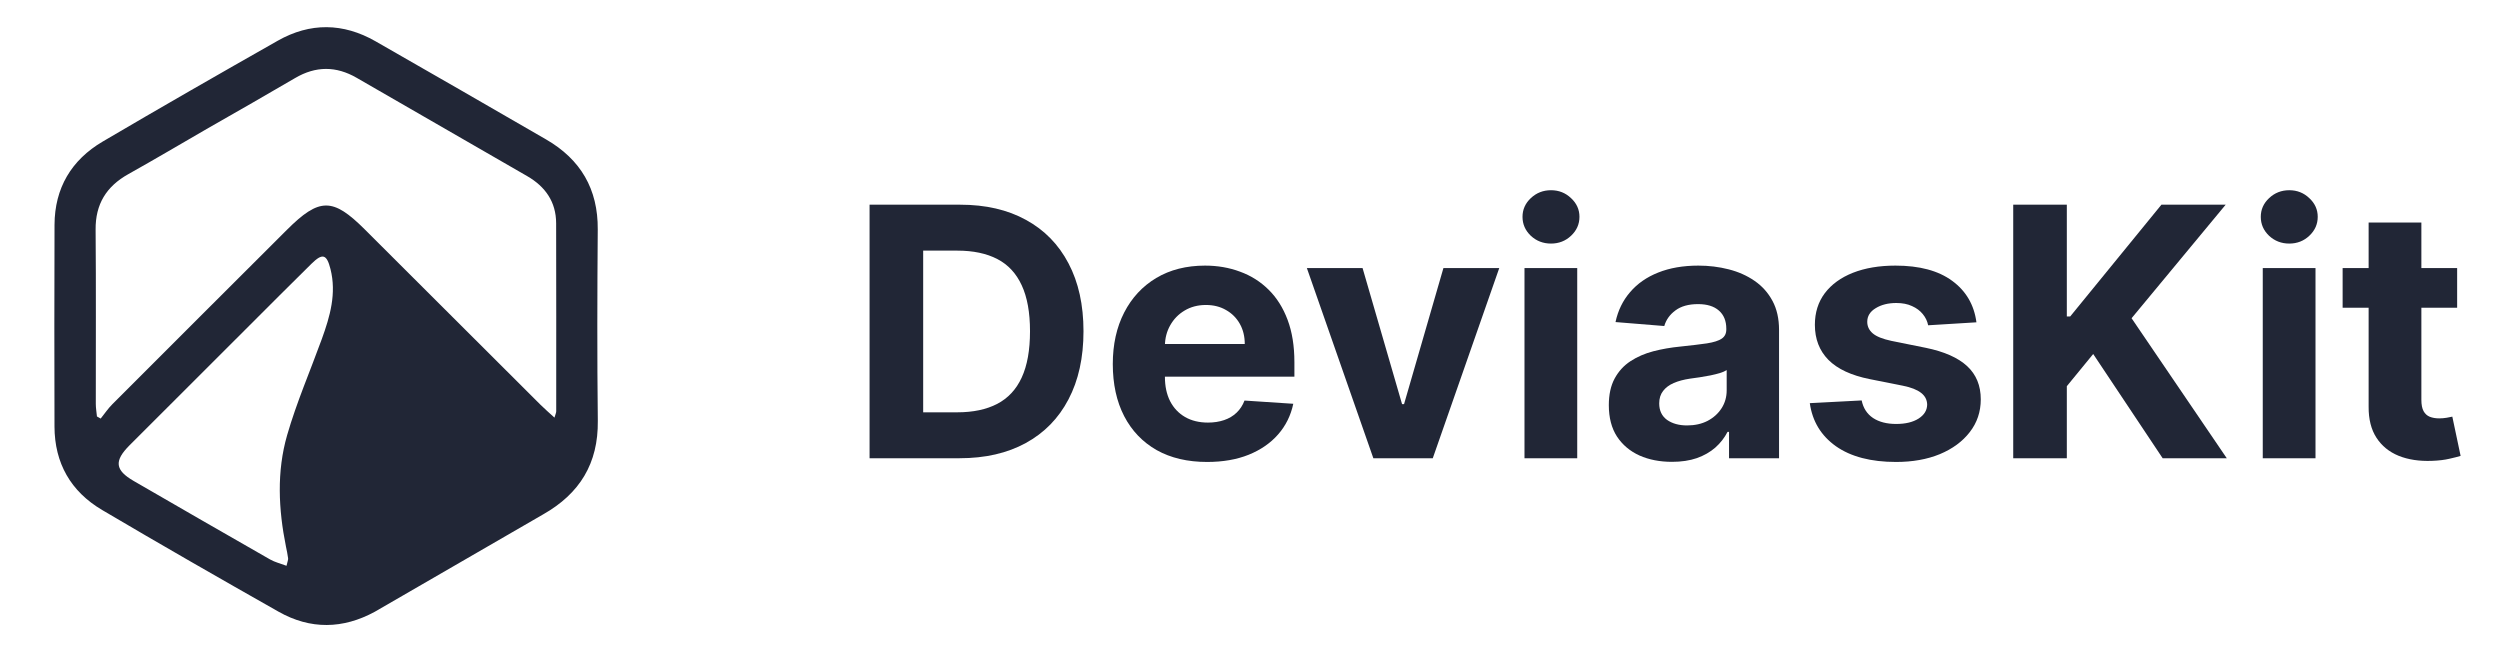
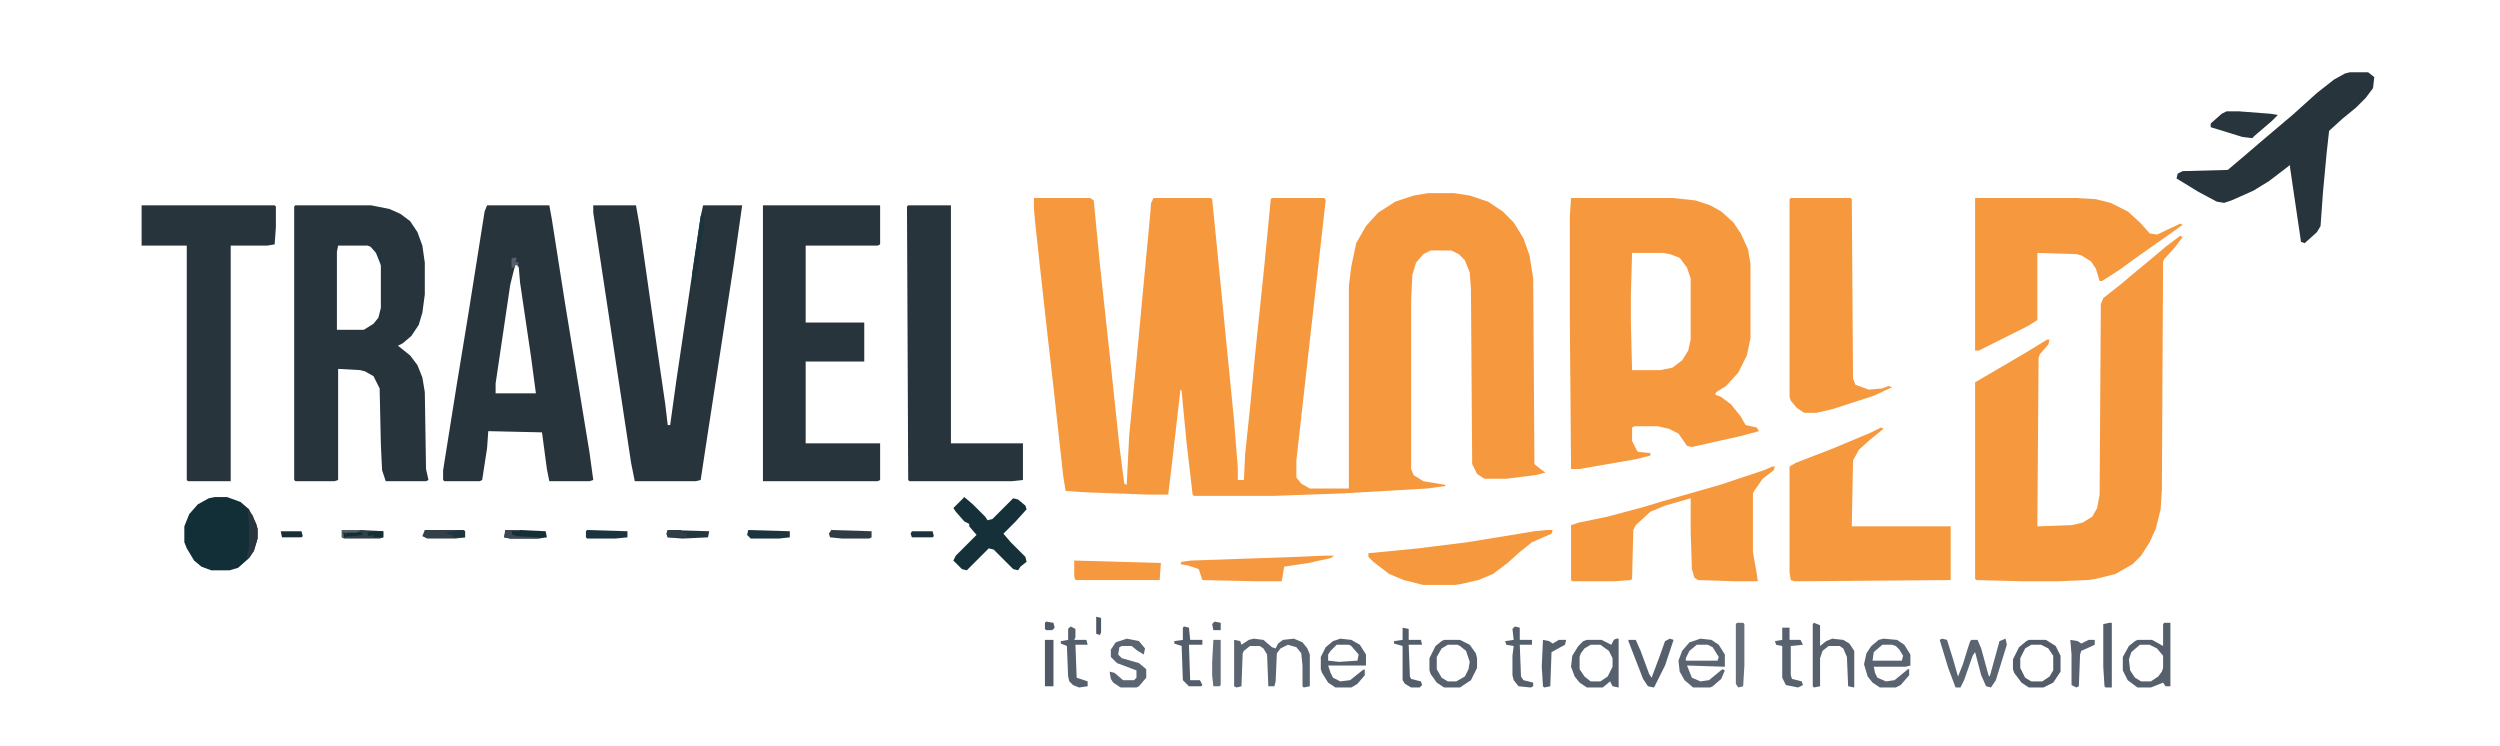
- <svg xmlns="http://www.w3.org/2000/svg" width="230" height="60" viewBox="0 0 230 60" fill="none">
-   <path d="M88.269 42.158H80V18.832H88.337C90.683 18.832 92.703 19.299 94.396 20.233C96.09 21.16 97.392 22.492 98.303 24.231C99.222 25.97 99.681 28.05 99.681 30.473C99.681 32.902 99.222 34.99 98.303 36.737C97.392 38.483 96.082 39.823 94.374 40.757C92.673 41.691 90.638 42.158 88.269 42.158ZM84.932 37.933H88.064C89.522 37.933 90.748 37.675 91.743 37.158C92.745 36.634 93.496 35.826 93.998 34.732C94.507 33.631 94.761 32.211 94.761 30.473C94.761 28.749 94.507 27.34 93.998 26.247C93.496 25.154 92.749 24.349 91.754 23.832C90.759 23.316 89.533 23.058 88.075 23.058H84.932V37.933Z" fill="#212636" />
-   <path d="M111.055 42.5C109.256 42.5 107.707 42.136 106.408 41.407C105.118 40.67 104.123 39.63 103.424 38.286C102.726 36.934 102.377 35.336 102.377 33.491C102.377 31.691 102.726 30.112 103.424 28.753C104.123 27.394 105.106 26.335 106.374 25.575C107.65 24.816 109.146 24.436 110.862 24.436C112.016 24.436 113.09 24.622 114.085 24.994C115.087 25.359 115.96 25.909 116.705 26.646C117.456 27.382 118.041 28.309 118.459 29.425C118.876 30.534 119.085 31.832 119.085 33.32V34.653H104.313V31.646H114.518C114.518 30.947 114.366 30.329 114.062 29.789C113.758 29.25 113.337 28.829 112.798 28.525C112.266 28.214 111.648 28.058 110.941 28.058C110.205 28.058 109.552 28.229 108.982 28.571C108.421 28.905 107.98 29.357 107.661 29.926C107.342 30.488 107.179 31.114 107.172 31.805V34.664C107.172 35.53 107.331 36.278 107.65 36.908C107.976 37.538 108.436 38.024 109.028 38.366C109.62 38.707 110.323 38.878 111.135 38.878C111.674 38.878 112.168 38.802 112.616 38.65C113.064 38.499 113.447 38.271 113.766 37.967C114.085 37.663 114.328 37.291 114.495 36.851L118.982 37.147C118.755 38.225 118.288 39.167 117.582 39.972C116.883 40.769 115.979 41.392 114.871 41.84C113.77 42.28 112.498 42.5 111.055 42.5Z" fill="#212636" />
-   <path d="M137.931 24.664L131.815 42.158H126.348L120.232 24.664H125.357L128.99 37.181H129.172L132.794 24.664H137.931Z" fill="#212636" />
-   <path d="M140.253 42.158V24.664H145.105V42.158H140.253ZM142.691 22.409C141.969 22.409 141.351 22.17 140.834 21.691C140.326 21.205 140.071 20.625 140.071 19.949C140.071 19.28 140.326 18.707 140.834 18.229C141.351 17.743 141.969 17.5 142.691 17.5C143.412 17.5 144.027 17.743 144.536 18.229C145.052 18.707 145.31 19.28 145.31 19.949C145.31 20.625 145.052 21.205 144.536 21.691C144.027 22.17 143.412 22.409 142.691 22.409Z" fill="#212636" />
-   <path d="M153.82 42.489C152.704 42.489 151.709 42.295 150.836 41.908C149.963 41.513 149.272 40.932 148.764 40.165C148.262 39.391 148.012 38.426 148.012 37.272C148.012 36.3 148.19 35.484 148.547 34.824C148.904 34.163 149.39 33.631 150.005 33.229C150.62 32.827 151.318 32.523 152.1 32.318C152.89 32.113 153.718 31.969 154.583 31.885C155.601 31.779 156.421 31.68 157.044 31.589C157.666 31.49 158.118 31.346 158.399 31.156C158.68 30.966 158.82 30.685 158.82 30.313V30.245C158.82 29.524 158.592 28.966 158.137 28.571C157.689 28.176 157.051 27.978 156.223 27.978C155.35 27.978 154.655 28.172 154.139 28.559C153.623 28.939 153.281 29.417 153.114 29.994L148.627 29.63C148.854 28.567 149.302 27.648 149.971 26.874C150.639 26.092 151.501 25.492 152.556 25.074C153.619 24.649 154.849 24.436 156.246 24.436C157.218 24.436 158.148 24.55 159.037 24.778C159.933 25.006 160.726 25.359 161.417 25.837C162.116 26.316 162.666 26.931 163.069 27.682C163.471 28.426 163.672 29.319 163.672 30.359V42.158H159.071V39.732H158.934C158.653 40.279 158.277 40.761 157.807 41.179C157.336 41.589 156.77 41.912 156.11 42.147C155.449 42.375 154.686 42.489 153.82 42.489ZM155.21 39.14C155.924 39.14 156.554 39 157.1 38.719C157.647 38.43 158.076 38.043 158.387 37.557C158.699 37.071 158.855 36.521 158.855 35.906V34.049C158.703 34.148 158.494 34.239 158.228 34.322C157.97 34.398 157.678 34.471 157.351 34.539C157.025 34.6 156.698 34.657 156.372 34.71C156.045 34.755 155.749 34.797 155.483 34.835C154.914 34.919 154.416 35.051 153.991 35.234C153.566 35.416 153.236 35.663 153 35.974C152.765 36.278 152.647 36.657 152.647 37.113C152.647 37.773 152.887 38.278 153.365 38.628C153.851 38.969 154.466 39.14 155.21 39.14Z" fill="#212636" />
-   <path d="M181.832 29.653L177.39 29.926C177.314 29.546 177.151 29.205 176.9 28.901C176.65 28.59 176.32 28.343 175.91 28.161C175.507 27.971 175.025 27.876 174.463 27.876C173.711 27.876 173.077 28.035 172.561 28.354C172.045 28.666 171.787 29.083 171.787 29.607C171.787 30.025 171.954 30.378 172.288 30.666C172.622 30.955 173.195 31.187 174.008 31.361L177.174 31.999C178.875 32.348 180.143 32.91 180.978 33.685C181.813 34.459 182.231 35.477 182.231 36.737C182.231 37.884 181.893 38.89 181.217 39.755C180.549 40.621 179.63 41.297 178.461 41.783C177.299 42.261 175.959 42.5 174.44 42.5C172.124 42.5 170.279 42.018 168.905 41.054C167.538 40.082 166.737 38.761 166.502 37.09L171.274 36.84C171.418 37.546 171.768 38.085 172.322 38.457C172.876 38.821 173.586 39.004 174.452 39.004C175.302 39.004 175.986 38.84 176.502 38.514C177.026 38.18 177.291 37.751 177.299 37.227C177.291 36.786 177.105 36.426 176.741 36.145C176.377 35.856 175.815 35.636 175.055 35.484L172.026 34.881C170.317 34.539 169.045 33.947 168.21 33.104C167.383 32.261 166.969 31.187 166.969 29.881C166.969 28.757 167.273 27.789 167.88 26.976C168.495 26.164 169.357 25.537 170.465 25.097C171.582 24.657 172.888 24.436 174.383 24.436C176.593 24.436 178.332 24.903 179.6 25.837C180.875 26.771 181.62 28.043 181.832 29.653Z" fill="#212636" />
-   <path d="M185.216 42.158V18.832H190.148V29.117H190.456L198.85 18.832H204.761L196.105 29.277L204.863 42.158H198.964L192.574 32.568L190.148 35.529V42.158H185.216Z" fill="#212636" />
-   <path d="M208.174 42.158V24.664H213.026V42.158H208.174ZM210.611 22.409C209.89 22.409 209.271 22.17 208.755 21.691C208.246 21.205 207.992 20.625 207.992 19.949C207.992 19.28 208.246 18.707 208.755 18.229C209.271 17.743 209.89 17.5 210.611 17.5C211.333 17.5 211.948 17.743 212.456 18.229C212.973 18.707 213.231 19.28 213.231 19.949C213.231 20.625 212.973 21.205 212.456 21.691C211.948 22.17 211.333 22.409 210.611 22.409Z" fill="#212636" />
-   <path d="M226.057 24.664V28.309H215.522V24.664H226.057ZM217.914 20.473H222.766V36.782C222.766 37.23 222.834 37.58 222.971 37.83C223.108 38.073 223.297 38.244 223.54 38.343C223.791 38.441 224.08 38.491 224.406 38.491C224.634 38.491 224.862 38.472 225.089 38.434C225.317 38.389 225.492 38.354 225.613 38.331L226.376 41.942C226.133 42.018 225.792 42.105 225.352 42.204C224.911 42.31 224.376 42.375 223.745 42.398C222.576 42.443 221.551 42.288 220.67 41.931C219.797 41.574 219.117 41.019 218.632 40.268C218.146 39.516 217.907 38.567 217.914 37.42V20.473Z" fill="#212636" />
-   <path d="M49.976 47.319C48.691 48.053 34.492 56.276 34.492 56.276C31.551 57.88 28.559 57.935 25.628 56.276C20.193 53.199 14.773 50.094 9.395 46.919C6.514 45.219 5.02 42.611 5.013 39.235C4.999 33.05 4.992 26.864 5.016 20.679C5.03 17.302 6.567 14.719 9.45 13.023C14.788 9.884 20.162 6.804 25.549 3.749C28.529 2.058 31.568 2.094 34.547 3.797C39.787 6.793 45.018 9.806 50.242 12.829C53.419 14.667 55.021 17.394 54.993 21.106C54.948 26.977 54.931 32.849 54.999 38.719C55.045 42.634 53.334 45.412 49.976 47.319ZM19.174 11.773C16.72 13.191 14.281 14.636 11.807 16.02C9.788 17.149 8.775 18.777 8.796 21.128C8.843 26.474 8.808 31.821 8.814 37.168C8.815 37.55 8.883 37.932 8.919 38.314C9.034 38.378 9.149 38.443 9.263 38.508C9.621 38.063 9.942 37.582 10.343 37.181C15.683 31.833 21.034 26.497 26.382 21.158C29.374 18.172 30.61 18.163 33.557 21.104C38.943 26.48 44.328 31.857 49.718 37.23C50.107 37.618 50.527 37.977 51.011 38.422C51.098 38.115 51.172 37.977 51.172 37.839C51.175 32.073 51.178 26.307 51.165 20.541C51.161 18.569 50.165 17.165 48.504 16.205C43.279 13.183 38.043 10.181 32.817 7.161C30.917 6.063 29.05 6.065 27.152 7.18C24.573 8.695 21.972 10.174 19.174 11.773ZM22.6 30.295C19.041 33.849 15.477 37.4 11.924 40.961C10.478 42.41 10.577 43.253 12.31 44.255C16.483 46.67 20.66 49.078 24.847 51.469C25.294 51.724 25.816 51.847 26.359 52.053C26.447 51.66 26.523 51.507 26.506 51.364C26.462 51.002 26.38 50.645 26.308 50.286C25.617 46.858 25.447 43.39 26.418 40.026C27.285 37.024 28.538 34.135 29.607 31.191C30.363 29.108 30.971 26.995 30.405 24.754C30.058 23.378 29.672 23.268 28.662 24.259C26.68 26.204 24.725 28.177 22.6 30.295Z" fill="#212636" />
+ <svg xmlns="http://www.w3.org/2000/svg" version="1.1" viewBox="0 0 2048 610" width="510" height="152">
+   <path transform="translate(1170,158)" d="m0 0h21l13 2 15 5 12 8 9 9 8 13 5 14 3 19 1 152 5 4 4 3-8 2-24 3h-18l-6-4-4-8-1-143-1-14-4-10-5-5-6-3h-17l-6 3-6 7-3 10-1 21v138l2 5 8 5 18 3v1l-15 2-69 4-56 2h-66l-1-1-5-43-3-31-1-11-1-1-7 61-3 25h-16l-54-2-14-1-2-12-8-73-5-44-6-54-4-37-1-11v-9h46l3 2 5 52 9 83 7 66 4 31 2 1 2-40 6-62 11-117 1-12 2-4h47l1 1 4 40 14 142 3 38v10h5l1-21 4-38 4-42 8-77 5-52 1-1h43l1 2-12 106-12 107v14l4 5 7 4h32v-166l2-16 4-19 8-14 10-11 14-9 15-5z" fill="#F6983E" />
+   <path transform="translate(1287,162)" d="m0 0h83l19 2 12 4 9 5 10 9 6 9 6 13 2 12v61l-3 14-7 14-10 11-8 5-1 2 5 2 8 6 8 10 4 7 9 2 2 3-15 4-40 9-4-1-7-10-8-4-9-2h-19l-2 1v11l4 8 1 1 10 1v2l-12 3-46 8h-7l-1-124v-83zm50 45-1 35v22l1 39h23l10-2 8-6 5-8 2-9v-50l-3-9-6-8-8-3-6-1z" fill="#F6983E" />
+   <path transform="translate(1786,193)" d="m0 0 2 1-6 8-9 10-1 2-1 187-1 16-4 16-5 11-7 11-7 7-14 8-16 4-7 1-25 1h-27l-39-1-1-1v-161l41-24 18-11h2l-1 4-7 8-1 3-1 138 28-1 9-2 8-5 4-7 2-11 1-156 2-5 14-11 13-11 11-9 13-11z" fill="#F6983E" />
+   <path transform="translate(242,168)" d="m0 0h62l15 3 9 4 8 6 6 9 4 11 2 14v26l-2 15-3 10-6 9-7 6-4 2 10 8 6 8 4 10 2 12 1 63 2 9-2 1h-33l-3-9-1-21-1-46-5-10-7-4-4-1-18-1v91l-3 1h-32l-1-1v-224zm35 33-1 5v64h22l8-5 4-5 2-8v-38l-4-8-4-4-3-1z" fill="#27343B" />
+   <path transform="translate(399,168)" d="m0 0h51l2 11 11 70 20 122 3 22-3 1h-33l-2-10-4-30-44-1-1 14-4 26-2 1h-29l-1-1v-8l11-69 10-61 13-82zm23 49-4 16-12 81v8h33l-4-30-9-61-1-12-1-2z" fill="#27343B" />
+   <path transform="translate(486,168)" d="m0 0h35l3 17 14 98 7 48 2 17h2l5-36 20-135 2-9h32l-7 49-22 143-5 33-4 1h-50l-3-15-18-119-13-86z" fill="#27343B" />
+   <path transform="translate(625,168)" d="m0 0h96v32l-2 1h-59v63h48v32h-48v67h61v30l-2 1h-94z" fill="#27343B" />
+   <path transform="translate(116,168)" d="m0 0h109l1 1v17l-1 14-6 1h-30v193h-35l-1-1v-192h-37z" fill="#28343C" />
+   <path transform="translate(1618,162)" d="m0 0h83l16 1 12 3 14 7 10 9 8 9 6 1 19-9 2 1-14 10-20 14-18 13-14 9h-2l-3-10-4-6-8-5-4-1-32-1v55l-8 5-40 20h-3z" fill="#F5983E" />
+   <path transform="translate(744,168)" d="m0 0h35v195h59v30l-9 1h-84l-1-1-1-224z" fill="#27343B" />
+   <path transform="translate(1467,162)" d="m0 0h49l1 1 1 147 2 5 11 4 11-1 5-2 3 1-15 7-34 11-13 3h-10l-6-4-5-6-1-3v-162z" fill="#F6983E" />
+   <path transform="translate(1541,350)" d="m0 0 2 1-11 9-9 8-5 9-1 54h81v44l-128 1-3-1-1-6v-87l5-3 31-12 31-13z" fill="#F6983E" />
+   <path transform="translate(1452,382)" d="m0 0h2l-1 3-9 7-7 10-1 2v48l3 17 1 7h-18l-31-1-3-2-2-7-1-30v-28l-21 6-12 5-12 11-2 4-1 40-1 1-14 1h-34l-1-1v-45l6-2 24-5 30-8 13-4 49-14 36-12z" fill="#F6983E" />
+   <path transform="translate(1925,59)" d="m0 0h15l5 4-1 9-6 8-8 8-11 9-11 10-2 18-3 32-2 28-3 5-10 9-3-1-9-61v-2l-17 13-13 8-18 8-6 2-6-1-15-8-18-11 1-4 4-2 37-1 13-11 14-12 26-22 20-18 14-11 9-5z" fill="#27343B" />
+   <path transform="translate(1267,434)" d="m0 0h5l-1 3-16 7-10 8-10 9-12 9-12 5-13 3-6 1h-26l-16-4-12-5-13-10-4-4v-3l41-4 40-5 55-9z" fill="#F6983E" />
+   <path transform="translate(176,407)" d="m0 0h10l11 4 7 6 6 12 1 4v8l-3 10-4 6-9 8-7 2h-15l-8-3-6-5-6-10-2-5v-13l4-10 7-8 9-5z" fill="#122E37" />
+   <path transform="translate(790,407)" d="m0 0 7 6 10 10 2 3 4-1 17-17 4 1 6 5 1 3-9 10-10 10 6 7 12 12 1 4-5 4-2 3-4-1-16-16-4-1-18 18-4-1-7-7 2-4 17-17-6-7v-2l-4-2-7-8-2-3z" fill="#163039" />
+   <path transform="translate(1085,455)" d="m0 0h8l-3 2-18 4-20 3-2 12h-20l-45-1-3-9-9-3-6-1 1-2 8-1 86-3z" fill="#F6983F" />
+   <path transform="translate(880,459)" d="m0 0 71 2-1 14h-69l-1-3z" fill="#F6983E" />
+   <path transform="translate(1027,523)" d="m0 0 8 1 7 6 3 1 2-4 4-3 9-1 7 3 4 5 2 5v26l-5 1-1-1v-17l-1-10-4-5-7-2-6 3-3 4-1 23-1 4h-5l-1-26-3-5-3-2h-8l-5 4-1 2-1 27-4 1-2-1v-38l5 1 1 3 6-4z" fill="#5B6471" />
+   <path transform="translate(1591,523)" d="m0 0 4 1 5 16 4 14 4-10 4-13 2-6 1-1h5l3 7 6 22 1 1 8-29 5-2 1 5-9 29-4 6-4-1-4-9-5-19-2 3-7 20-3 6h-4l-6-16-7-23z" fill="#5B6571" />
+   <path transform="translate(1773,510)" d="m0 0h5v52h-4l-2-3-10 4h-11l-8-6-4-8v-11l5-9 5-4 2-1h12l9 5v-18zm-20 18-7 6-2 6 1 9 4 6 5 3h8l6-4 3-4 1-3v-10l-5-6-6-3z" fill="#565F6C" />
+   <path transform="translate(1824,91)" d="m0 0h10l26 2 6 1-5 5-14 12-2 2-8-1-26-8v-3l9-8z" fill="#28353C" />
+   <path transform="translate(1324,523)" d="m0 0h2v40l-5-1-2-4-6 5h-13l-6-4-4-5-3-8 1-9 5-8 4-4 3-1h12l8 4 2-4zm-21 5-5 3-3 4-1 3v10l4 6 5 4h8l6-4 4-8v-7l-3-6-7-5z" fill="#57606D" />
+   <path transform="translate(1543,523)" d="m0 0 11 1 6 4 5 8v9l-4 1h-26l1 5 2 4 7 3 7-1 11-9h1v5l-7 8-4 2h-13l-6-4-4-5-3-10 2-9 4-6 6-5zm-1 5-7 6-1 7h24l1-4-3-5-3-3-3-1z" fill="#5A6370" />
+   <path transform="translate(1393,523)" d="m0 0 9 1 6 4 5 8v10l-31-1 4 10 7 3 7-1 11-9 2 1-3 7-7 6-2 1h-14l-7-6-4-7-1-9 3-8 6-7zm-3 5-6 5-3 6v2h26l1-3-5-8-4-2z" fill="#5B6470" />
+   <path transform="translate(1098,523)" d="m0 0 9 1 7 4 5 8v9h-31l2 6 2 4 6 3 8-1 10-8 2-1v5l-6 7-5 3h-13l-6-4-5-8-1-3v-10l4-8 6-5zm-3 5-5 5-2 3v5l9 1 15-1 1-5-6-7-2-1z" fill="#57616D" />
+   <path transform="translate(1183,524)" d="m0 0h13l8 4 5 7 1 4v8l-5 10-9 6h-13l-6-4-5-7-1-3v-10l5-10 5-4zm3 4-5 3-4 7v10l4 7 5 3h7l7-4 3-6 1-6-3-9-5-4-2-1z" fill="#57606D" />
+   <path transform="translate(1486,510)" d="m0 0 5 2v17l5-4 5-2 9 1 5 3 4 6v30l-5-1-1-24-3-7-3-2h-9l-5 4-2 6v23l-5 1-1-1v-51z" fill="#58616E" />
+   <path transform="translate(1662,524)" d="m0 0h14l8 5 4 8v13l-6 9-8 4h-12l-6-4-6-8-1-3v-8l5-10 6-5zm2 4-5 3-4 8v8l4 8 5 3h9l6-4 3-5v-12l-4-6-6-3z" fill="#535D6A" />
+   <path transform="translate(923,523)" d="m0 0 10 2 5 6-1 5-5-3-5-4h-8l-2 1-1 6 3 3 14 4 6 5v7l-6 7-2 1h-13l-6-4-2-3-1-6 4 1 7 6h9l2-2v-6l-16-6-5-5v-6l4-6z" fill="#5B6471" />
+   <path transform="translate(1368,523)" d="m0 0 3 1-7 21-9 18-5-1-4-6-12-31v-1h6l4 9 7 19 2 3 6-16 5-14z" fill="#56606C" />
+   <path transform="translate(1460,514)" d="m0 0h6v10h9l2 4-10 1v24l1 3 8 2 1 3-4 2-10-2-3-6v-26l-5-1-1-3 6-1z" fill="#58626E" />
+   <path transform="translate(877,513)" d="m0 0 4 2v7l-1 2h10l1 4h-10l1 27 9 3v4l-7 1-5-2-3-3-1-4-1-25-5-2v-2l6-1v-9z" fill="#565F6C" />
+   <path transform="translate(1241,513)" d="m0 0 4 1v10h10v4h-10l1 26 2 3 8 2v3l-2 1-10-1-4-5-1-4v-16l1-8-6-1-1-3 7-1-1-9z" fill="#56606D" />
+   <path transform="translate(1149,514)" d="m0 0 5 1v9h10l1 4h-11l1 26 1 2 8 2 1 3-2 2h-7l-5-3-2-3v-28l-7-2v-2l7-1z" fill="#545E6B" />
+   <path transform="translate(970,513)" d="m0 0 4 1 1 10h10v4h-11l1 29h8l2 4-1 1h-10l-5-5-1-28-6-2v-2l7-1v-10z" fill="#545E6A" />
+   <path transform="translate(1728,510)" d="m0 0h2v53h-5l-1-1-1-16v-35z" fill="#555F6C" />
+   <path transform="translate(1423,510)" d="m0 0h5l1 1v34l-1 17-4 1-2-3v-49z" fill="#666E7A" />
+   <path transform="translate(1264,524)" d="m0 0 5 1 3 2 5-3h6l-1 4-11 6-1 28-5 1-1-1-1-16z" fill="#565F6C" />
+   <path transform="translate(1696,524)" d="m0 0 6 1 3 2 6-3h5v4l-11 5-1 3-1 26-2 1-4-2v-25z" fill="#59626E" />
+   <path transform="translate(856,524)" d="m0 0h7v38h-7z" fill="#505A67" />
+   <path transform="translate(994,524)" d="m0 0h6v37l-1 1h-5l-1-9v-11z" fill="#656D79" />
+   <path transform="translate(280,434)" d="m0 0h16l18 1v5l-3 1h-29l-2-1z" fill="#333F48" />
+   <path transform="translate(348,434)" d="m0 0h32l1 1v5l-8 1h-23l-4-2z" fill="#344048" />
+   <path transform="translate(414,434)" d="m0 0h12l21 1 1 5-7 1h-23l-5-1z" fill="#152F37" />
+   <path transform="translate(681,434)" d="m0 0 33 1v5l-2 1h-22l-10-1-1-3z" fill="#2F3C44" />
+   <path transform="translate(613,434)" d="m0 0 34 1v5l-9 1h-23l-3-3z" fill="#1B343E" />
+   <path transform="translate(481,434)" d="m0 0 33 1v5l-10 1h-23l-1-1v-5z" fill="#1B343D" />
+   <path transform="translate(547,434)" d="m0 0 34 1-1 5-21 1-12-1-1-3z" fill="#26363E" />
+   <path transform="translate(203,417)" d="m0 0 4 5 4 11v8l-3 10-4 6h-2l2-9v-18z" fill="#29363E" />
+   <path transform="translate(576,175)" d="m0 0h1v8l-6 40-3 10h-1v-9l7-47z" fill="#1B333D" />
+   <path transform="translate(747,435)" d="m0 0h17l1 4-1 1h-17l-1-3z" fill="#1C333D" />
+   <path transform="translate(230,435)" d="m0 0h17l1 4-1 1h-16z" fill="#183039" />
+   <path transform="translate(547,434)" d="m0 0h11l2 3 3-1-1 4h-15l-1-3z" fill="#303F47" />
+   <path transform="translate(414,434)" d="m0 0h12v1h-7l1 3 4 1 17 1v1h-23l-5-1z" fill="#3D4853" />
+   <path transform="translate(378,434)" d="m0 0 3 1v5h-10v-2l-5-1v-1z" fill="#1D353E" />
+   <path transform="translate(898,505)" d="m0 0 4 1v12l-1 2-3-1z" fill="#4E5865" />
+   <path transform="translate(306,435)" d="m0 0h8v5h-8v-2l-4 1-1-3z" fill="#152E36" />
+   <path transform="translate(857,509)" d="m0 0 6 1 1 4-2 2h-5l-1-1v-5z" fill="#505A67" />
+   <path transform="translate(995,509)" d="m0 0 5 1v6h-6l-1-5z" fill="#535D6A" />
+   <path transform="translate(302,200)" d="m0 0 5 2 5 5 2 10h-2l-4-10z" fill="#1E3640" />
+   <path transform="translate(281,436)" d="m0 0h16v2l-7 1h-5l-3 1z" fill="#112D36" />
+   <path transform="translate(280,434)" d="m0 0h16l-4 2h-8l-1 2v-2h-2l1 4h-2z" fill="#576169" />
+   <path transform="translate(420,211)" d="m0 0h3v2l-1 1 3 1-1 4v-2h-2v2h-3v-7z" fill="#555F6B" />
+   <path transform="translate(1103,453)" d="m0 0 2 1z" fill="#F6983E" />
</svg>
